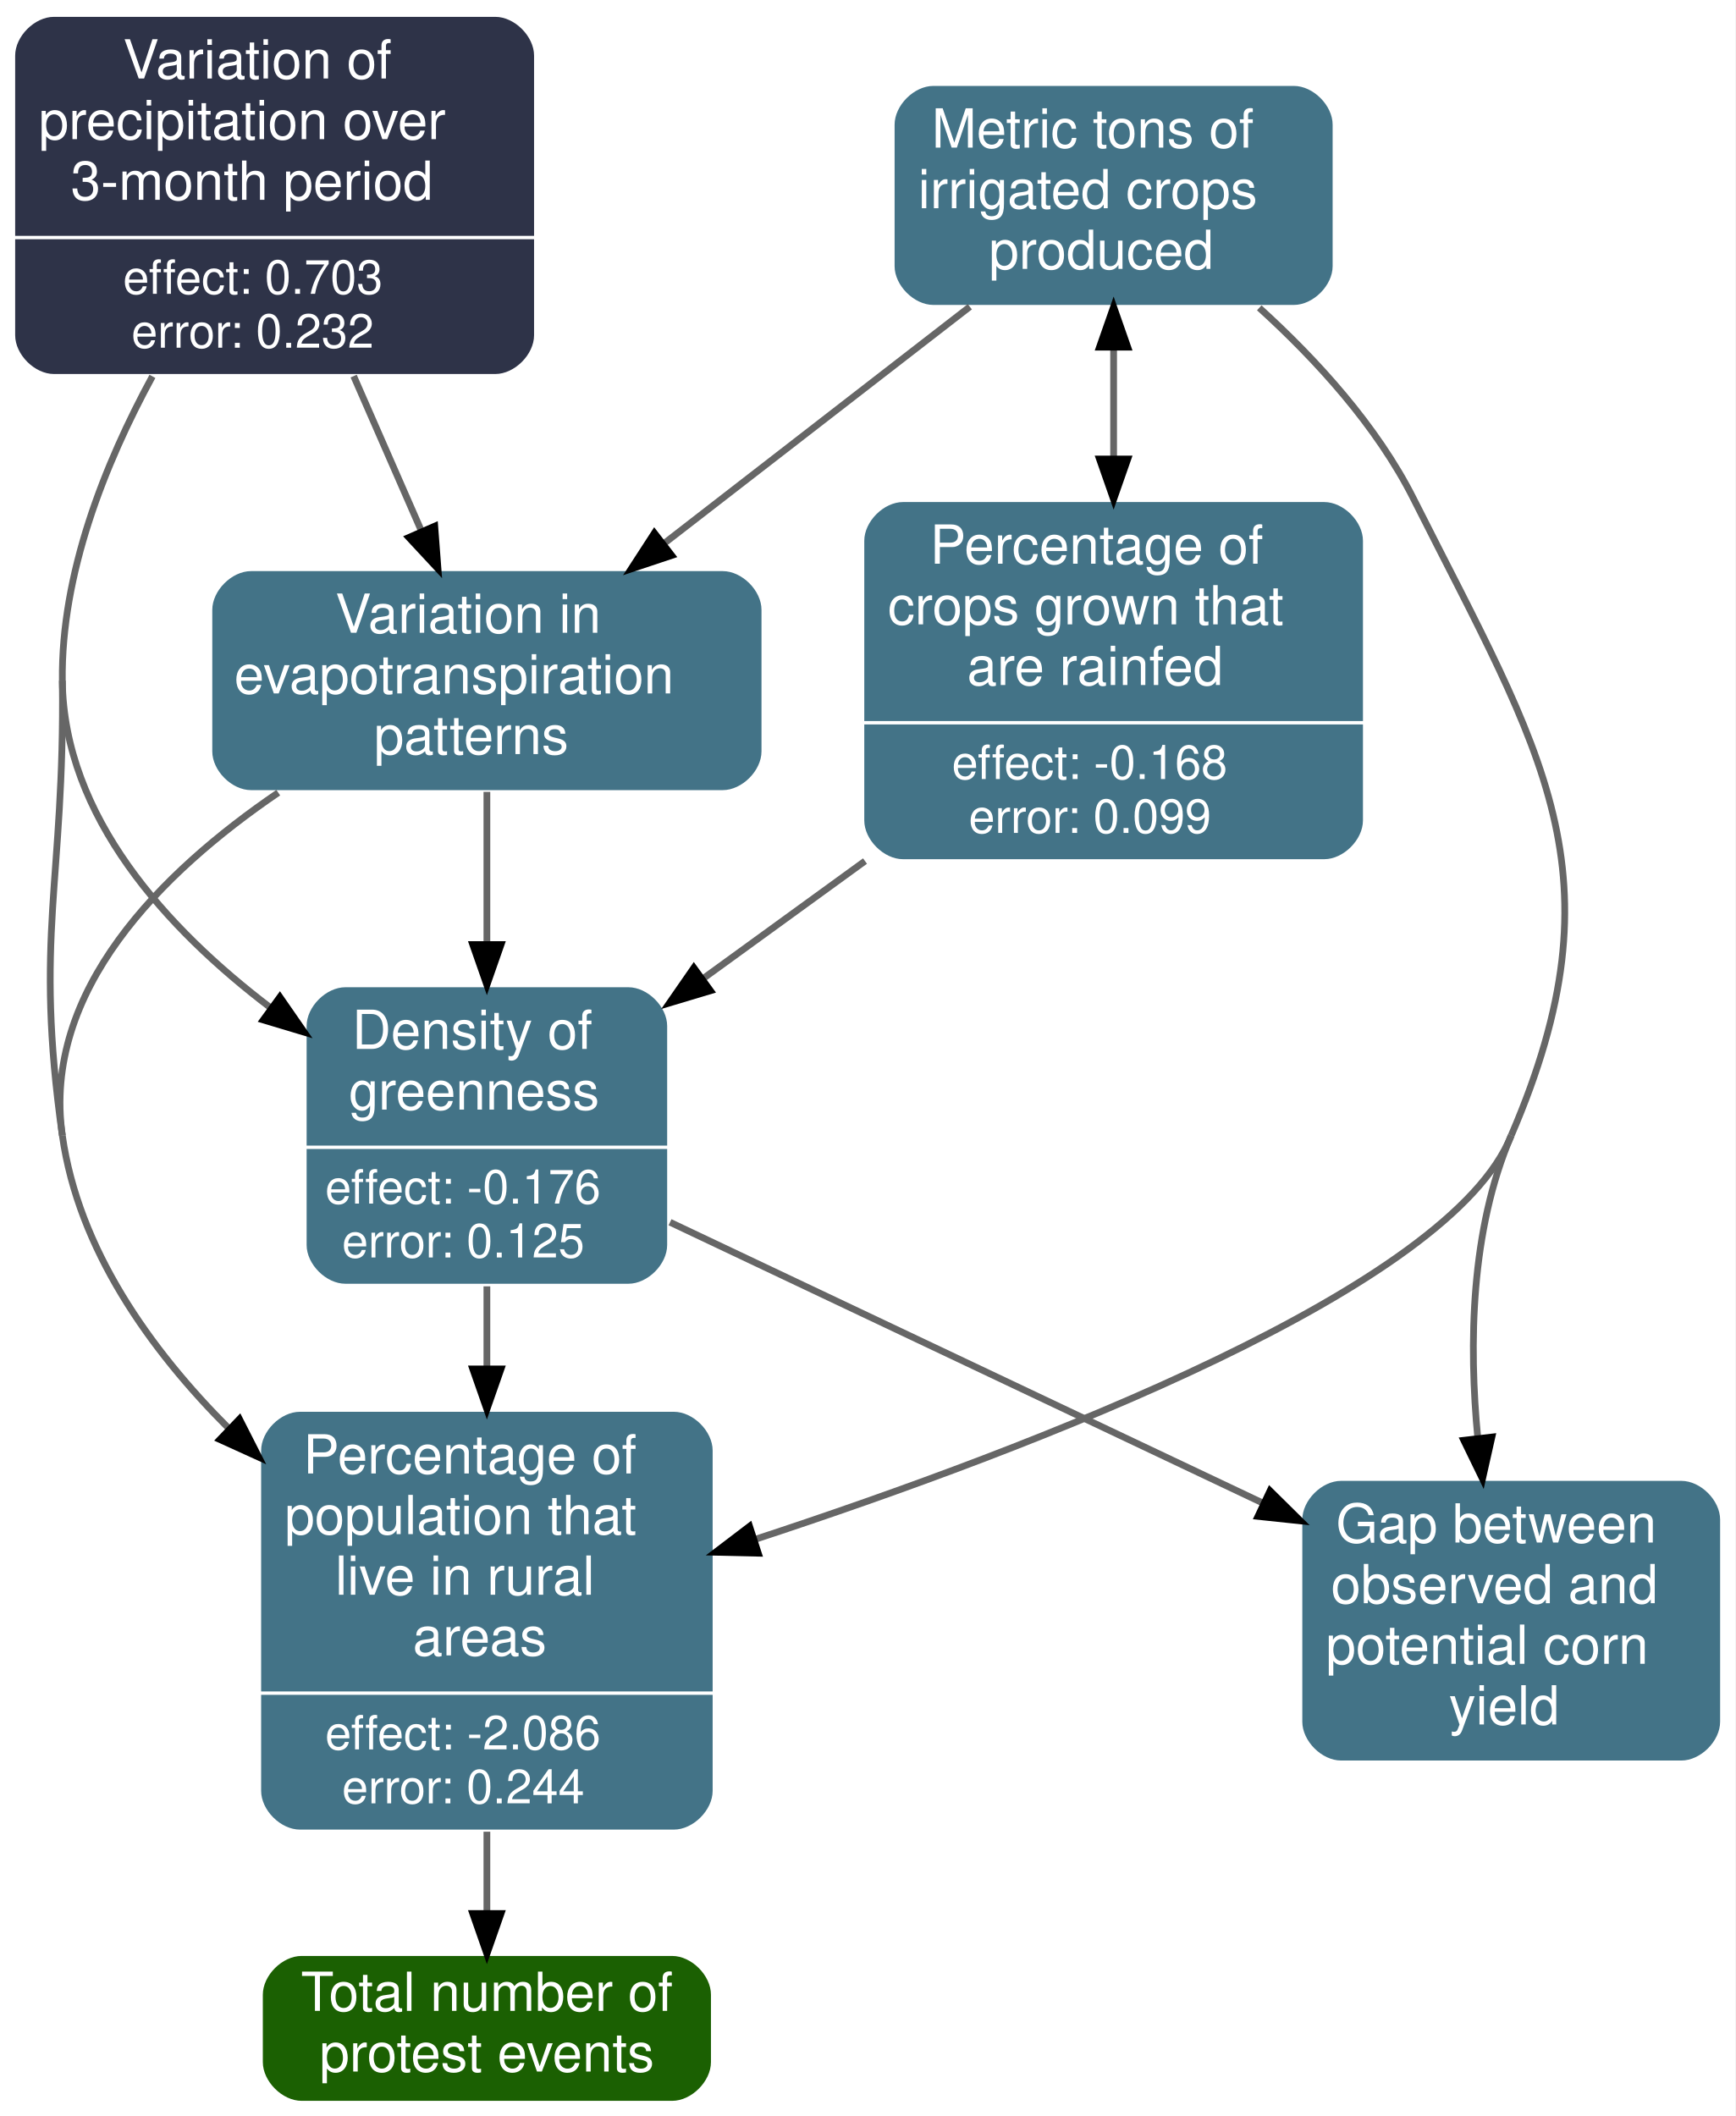
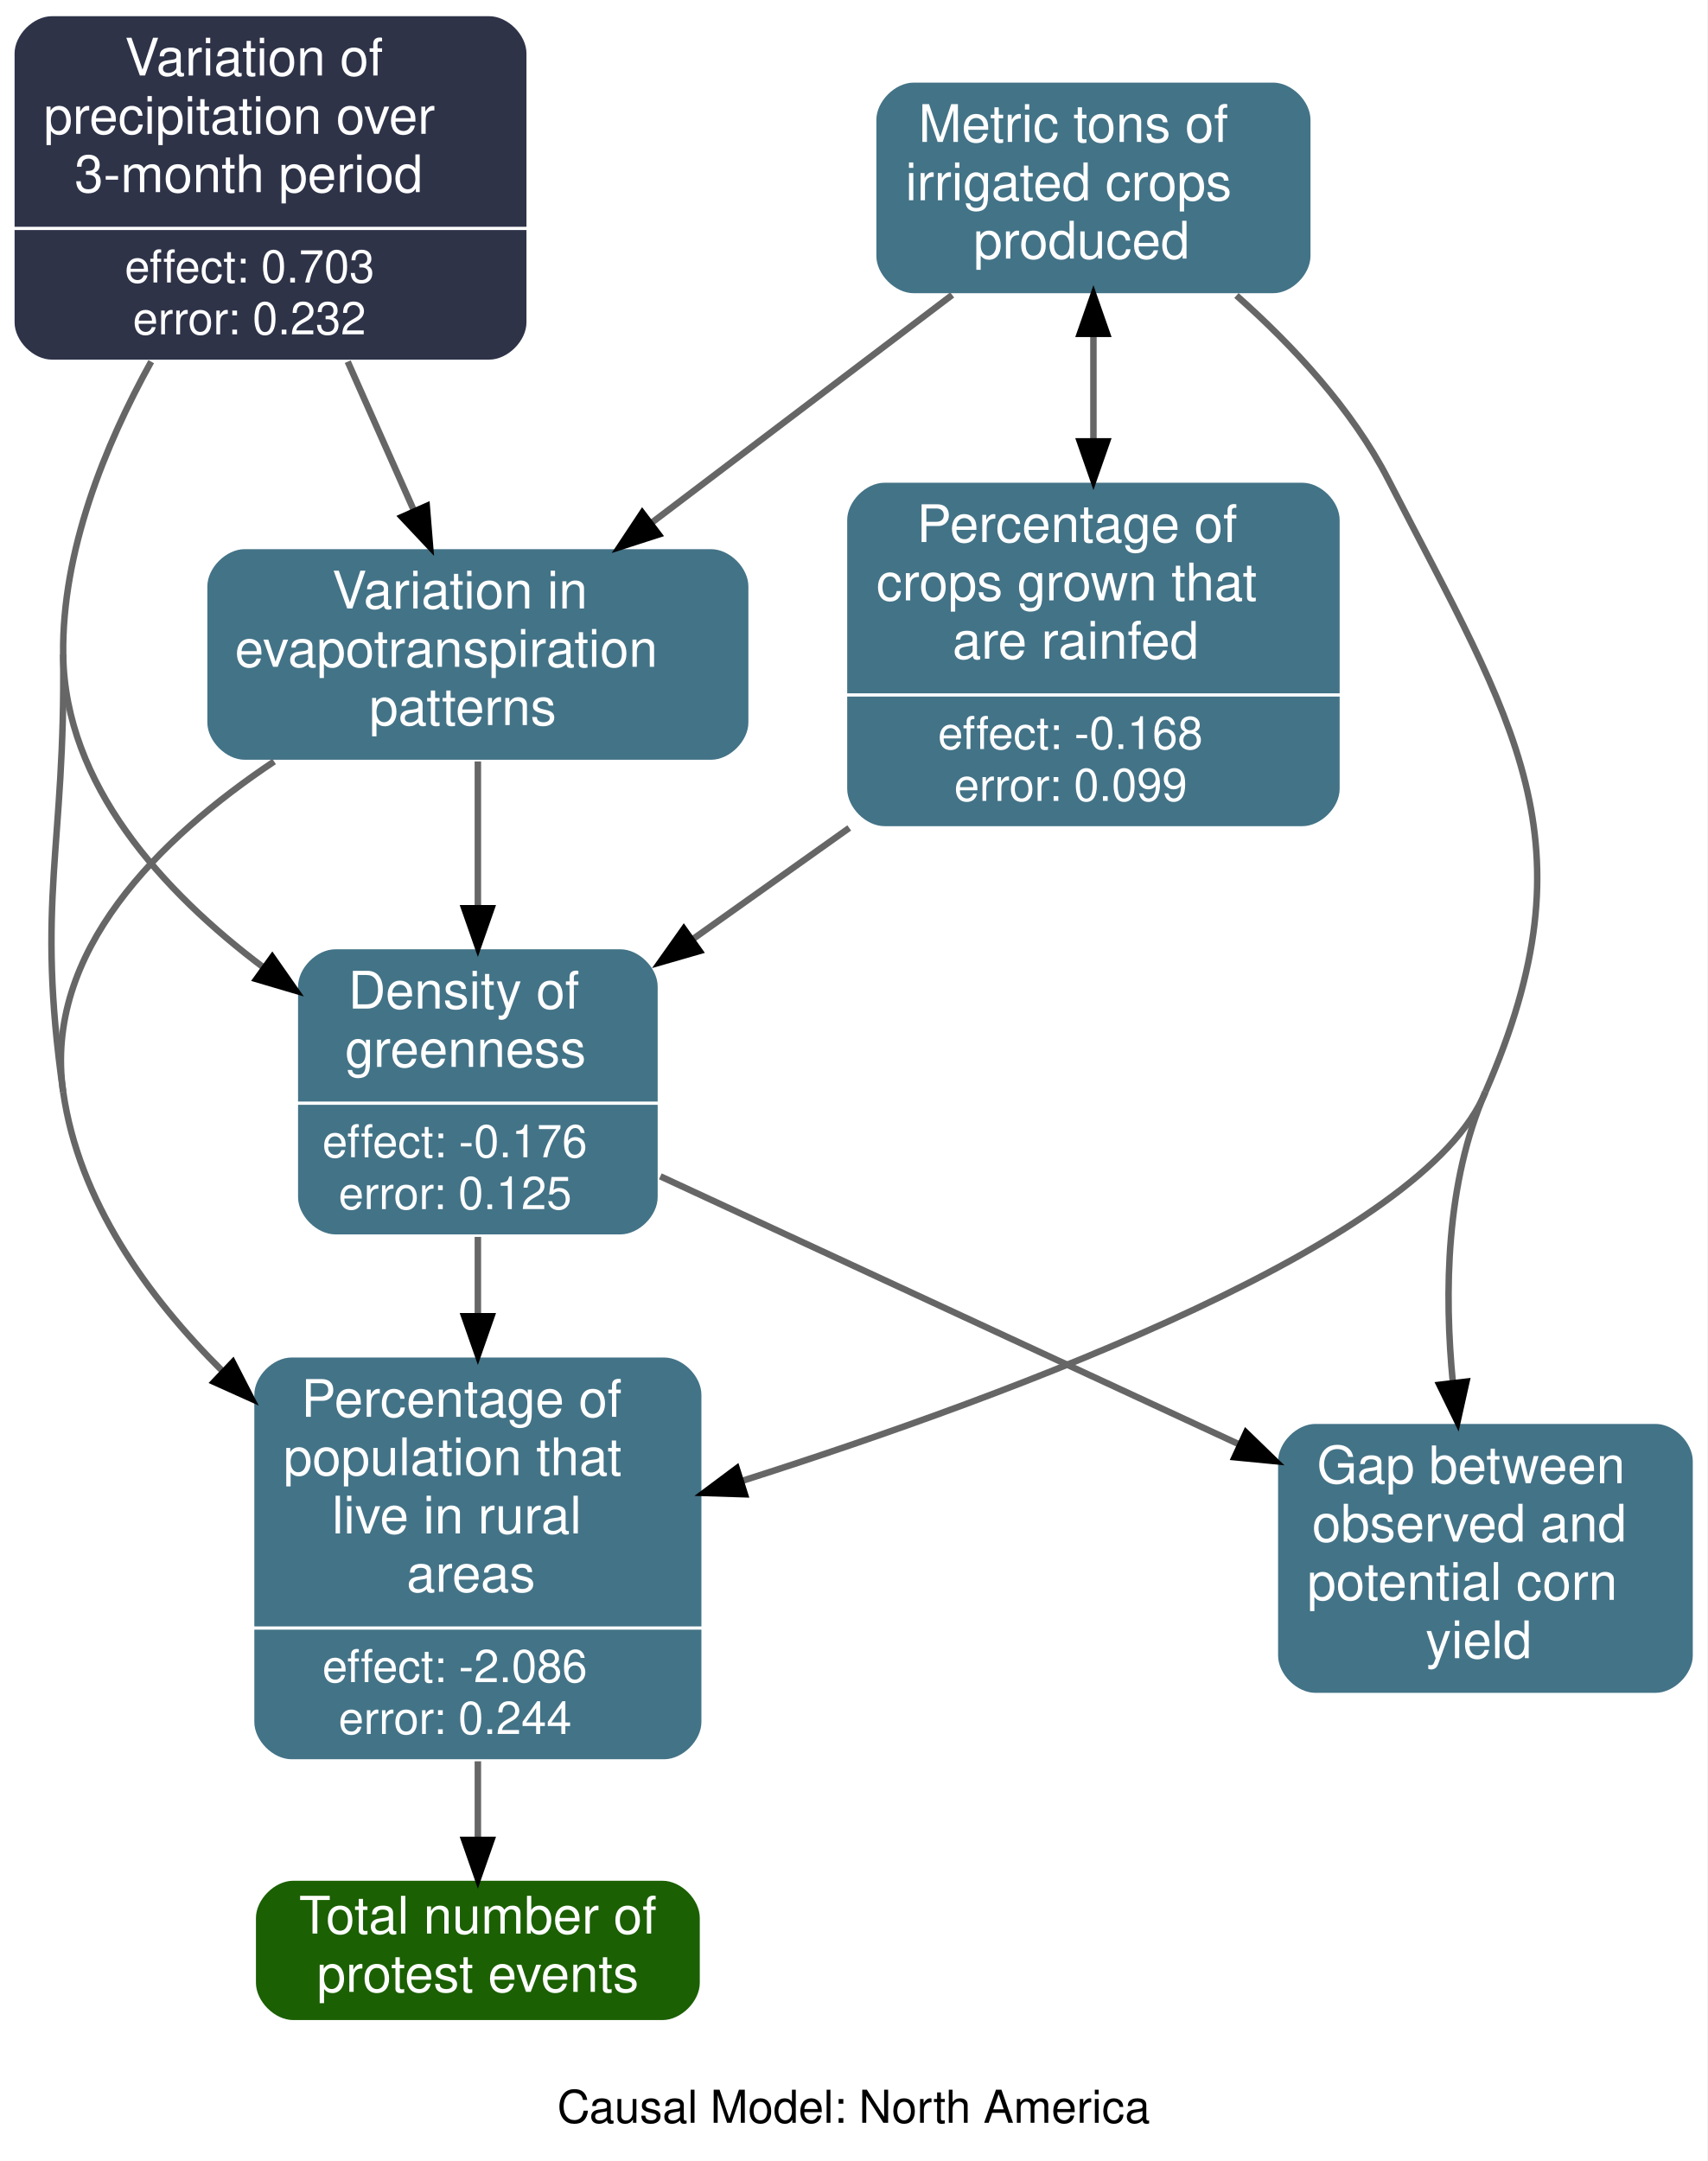
- <svg xmlns="http://www.w3.org/2000/svg" width="" height="" viewBox="0.00 0.00 515.00 628.00" preserveAspectRatio="xMinYMin">
-   <g id="graph0" class="graph" transform="scale(1 1) rotate(0) translate(4 624)">
-     <polygon fill="#ffffff" stroke="transparent" points="-4,4 -4,-624 511,-624 511,4 -4,4" />
+ <svg xmlns="http://www.w3.org/2000/svg" width="" height="" viewBox="0.00 0.00 527.00 667.00" preserveAspectRatio="xMinYMin">
+   <g id="graph0" class="graph" transform="scale(1 1) rotate(0) translate(4 663)">
+     <polygon fill="#ffffff" stroke="transparent" points="-4,4 -4,-663 523,-663 523,4 -4,4" />
+     <text text-anchor="middle" x="259.5" y="-7.8" font-family="Helvetica, Arial, sans-serif" font-size="14.00" fill="#000000">Causal Model: North America</text>
    <g id="node1" class="node rankB">
-       <path fill="none" stroke="#000000" d="M85,-80.5C85,-80.5 196,-80.5 196,-80.5 202,-80.5 208,-86.5 208,-92.5 208,-92.5 208,-193.5 208,-193.5 208,-199.5 202,-205.5 196,-205.5 196,-205.5 85,-205.5 85,-205.5 79,-205.5 73,-199.5 73,-193.5 73,-193.5 73,-92.5 73,-92.5 73,-86.5 79,-80.5 85,-80.5" />
-       <text text-anchor="start" x="86" y="-186.7" font-family="Helvetica, Arial, sans-serif" font-size="16.00" fill="#000000">Percentage of</text>
-       <text text-anchor="start" x="80.5" y="-168.7" font-family="Helvetica, Arial, sans-serif" font-size="16.00" fill="#000000">population that</text>
-       <text text-anchor="start" x="95.5" y="-150.7" font-family="Helvetica, Arial, sans-serif" font-size="16.00" fill="#000000">live in rural</text>
-       <text text-anchor="start" x="118.5" y="-132.7" font-family="Helvetica, Arial, sans-serif" font-size="16.00" fill="#000000">areas</text>
-       <polyline fill="none" stroke="#000000" points="73,-121.5 208,-121.5 " />
-       <text text-anchor="start" x="92.5" y="-104.8" font-family="Helvetica, Arial, sans-serif" font-size="14.00" fill="#000000">effect: -2.086</text>
-       <text text-anchor="start" x="97.5" y="-88.8" font-family="Helvetica, Arial, sans-serif" font-size="14.00" fill="#000000">error: 0.244</text>
+       <path fill="none" stroke="#000000" d="M86,-119.5C86,-119.5 201,-119.5 201,-119.5 207,-119.5 213,-125.5 213,-131.5 213,-131.5 213,-232.5 213,-232.5 213,-238.5 207,-244.5 201,-244.5 201,-244.5 86,-244.5 86,-244.5 80,-244.5 74,-238.5 74,-232.5 74,-232.5 74,-131.5 74,-131.5 74,-125.5 80,-119.5 86,-119.5" />
+       <text text-anchor="start" x="89" y="-225.7" font-family="Helvetica, Arial, sans-serif" font-size="16.00" fill="#000000">Percentage of</text>
+       <text text-anchor="start" x="83.5" y="-207.7" font-family="Helvetica, Arial, sans-serif" font-size="16.00" fill="#000000">population that</text>
+       <text text-anchor="start" x="98.5" y="-189.7" font-family="Helvetica, Arial, sans-serif" font-size="16.00" fill="#000000">live in rural</text>
+       <text text-anchor="start" x="121.5" y="-171.7" font-family="Helvetica, Arial, sans-serif" font-size="16.00" fill="#000000">areas</text>
+       <polyline fill="none" stroke="#000000" points="74,-160.5 213,-160.5 " />
+       <text text-anchor="start" x="95.5" y="-143.8" font-family="Helvetica, Arial, sans-serif" font-size="14.00" fill="#000000">effect: -2.086</text>
+       <text text-anchor="start" x="100.5" y="-127.8" font-family="Helvetica, Arial, sans-serif" font-size="14.00" fill="#000000">error: 0.244</text>
    </g>
    <g id="node8" class="node rankC">
-       <path fill="none" stroke="#000000" d="M195.5,-44C195.5,-44 85.5,-44 85.5,-44 79.5,-44 73.5,-38 73.5,-32 73.5,-32 73.5,-12 73.5,-12 73.5,-6 79.5,0 85.5,0 85.5,0 195.5,0 195.5,0 201.5,0 207.5,-6 207.5,-12 207.5,-12 207.5,-32 207.5,-32 207.5,-38 201.5,-44 195.5,-44" />
-       <text text-anchor="middle" x="140.5" y="-27.2" font-family="Helvetica, Arial, sans-serif" font-size="16.00" fill="#000000">Total number of</text>
-       <text text-anchor="middle" x="140.5" y="-9.2" font-family="Helvetica, Arial, sans-serif" font-size="16.00" fill="#000000">protest events</text>
+       <path fill="none" stroke="#000000" d="M200.5,-83C200.5,-83 86.5,-83 86.5,-83 80.5,-83 74.5,-77 74.5,-71 74.5,-71 74.5,-51 74.5,-51 74.5,-45 80.5,-39 86.5,-39 86.5,-39 200.5,-39 200.5,-39 206.5,-39 212.5,-45 212.5,-51 212.5,-51 212.5,-71 212.5,-71 212.5,-77 206.5,-83 200.5,-83" />
+       <text text-anchor="middle" x="143.5" y="-66.2" font-family="Helvetica, Arial, sans-serif" font-size="16.00" fill="#000000">Total number of</text>
+       <text text-anchor="middle" x="143.5" y="-48.2" font-family="Helvetica, Arial, sans-serif" font-size="16.00" fill="#000000">protest events</text>
    </g>
    <g id="edge1" class="edge">
-       <path fill="none" stroke="#000000" stroke-width="2" d="M140.5,-80.373C140.5,-72.025 140.5,-63.73 140.5,-56.126" />
-       <polygon fill="#000000" stroke="#000000" stroke-width="2" points="144.7,-56.094 140.5,-44.094 136.3,-56.094 144.7,-56.094" />
+       <path fill="none" stroke="#000000" stroke-width="2" d="M143.5,-119.373C143.5,-111.025 143.5,-102.73 143.5,-95.126" />
+       <polygon fill="#000000" stroke="#000000" stroke-width="2" points="147.7,-95.094 143.5,-83.094 139.3,-95.094 147.7,-95.094" />
    </g>
    <g id="node2" class="node rankB">
-       <path fill="none" stroke="#000000" d="M70.5,-389C70.5,-389 210.5,-389 210.5,-389 216.5,-389 222.5,-395 222.5,-401 222.5,-401 222.5,-443 222.5,-443 222.5,-449 216.5,-455 210.5,-455 210.5,-455 70.5,-455 70.5,-455 64.5,-455 58.5,-449 58.5,-443 58.5,-443 58.5,-401 58.5,-401 58.5,-395 64.5,-389 70.5,-389" />
-       <text text-anchor="start" x="95.5" y="-436.2" font-family="Helvetica, Arial, sans-serif" font-size="16.00" fill="#000000">Variation in</text>
-       <text text-anchor="start" x="65.5" y="-418.2" font-family="Helvetica, Arial, sans-serif" font-size="16.00" fill="#000000">evapotranspiration</text>
-       <text text-anchor="start" x="107" y="-400.2" font-family="Helvetica, Arial, sans-serif" font-size="16.00" fill="#000000">patterns</text>
+       <path fill="none" stroke="#000000" d="M71.5,-428C71.5,-428 215.5,-428 215.5,-428 221.5,-428 227.5,-434 227.5,-440 227.5,-440 227.5,-482 227.5,-482 227.5,-488 221.5,-494 215.5,-494 215.5,-494 71.5,-494 71.5,-494 65.5,-494 59.5,-488 59.5,-482 59.5,-482 59.5,-440 59.5,-440 59.5,-434 65.5,-428 71.5,-428" />
+       <text text-anchor="start" x="98.5" y="-475.2" font-family="Helvetica, Arial, sans-serif" font-size="16.00" fill="#000000">Variation in</text>
+       <text text-anchor="start" x="68.5" y="-457.2" font-family="Helvetica, Arial, sans-serif" font-size="16.00" fill="#000000">evapotranspiration</text>
+       <text text-anchor="start" x="110" y="-439.2" font-family="Helvetica, Arial, sans-serif" font-size="16.00" fill="#000000">patterns</text>
    </g>
    <g id="edge2" class="edge">
-       <path fill="none" stroke="#000000" stroke-width="2" d="M78.583,-388.751C43.786,-365.05 8.413,-329.851 14.5,-287" />
+       <path fill="none" stroke="#000000" stroke-width="2" d="M80.61,-427.96C45.264,-404.345 9.33,-369.163 15.5,-326" />
    </g>
    <g id="node3" class="node rankB">
-       <path fill="none" stroke="#000000" d="M98.5,-242.5C98.5,-242.5 182.5,-242.5 182.5,-242.5 188.5,-242.5 194.5,-248.5 194.5,-254.5 194.5,-254.5 194.5,-319.5 194.5,-319.5 194.5,-325.5 188.5,-331.5 182.5,-331.5 182.5,-331.5 98.5,-331.5 98.5,-331.5 92.5,-331.5 86.5,-325.5 86.5,-319.5 86.5,-319.5 86.5,-254.5 86.5,-254.5 86.5,-248.5 92.5,-242.5 98.5,-242.5" />
-       <text text-anchor="start" x="100.5" y="-312.7" font-family="Helvetica, Arial, sans-serif" font-size="16.00" fill="#000000">Density of</text>
-       <text text-anchor="start" x="99.5" y="-294.7" font-family="Helvetica, Arial, sans-serif" font-size="16.00" fill="#000000">greenness</text>
-       <polyline fill="none" stroke="#000000" points="86.5,-283.5 194.5,-283.5 " />
-       <text text-anchor="start" x="92.5" y="-266.8" font-family="Helvetica, Arial, sans-serif" font-size="14.00" fill="#000000">effect: -0.176</text>
-       <text text-anchor="start" x="97.5" y="-250.8" font-family="Helvetica, Arial, sans-serif" font-size="14.00" fill="#000000">error: 0.125</text>
+       <path fill="none" stroke="#000000" d="M99.5,-281.5C99.5,-281.5 187.5,-281.5 187.5,-281.5 193.5,-281.5 199.5,-287.5 199.5,-293.5 199.5,-293.5 199.5,-358.5 199.5,-358.5 199.5,-364.5 193.5,-370.5 187.5,-370.5 187.5,-370.5 99.5,-370.5 99.5,-370.5 93.5,-370.5 87.5,-364.5 87.5,-358.5 87.5,-358.5 87.5,-293.5 87.5,-293.5 87.5,-287.5 93.5,-281.5 99.5,-281.5" />
+       <text text-anchor="start" x="103.5" y="-351.7" font-family="Helvetica, Arial, sans-serif" font-size="16.00" fill="#000000">Density of</text>
+       <text text-anchor="start" x="102.5" y="-333.7" font-family="Helvetica, Arial, sans-serif" font-size="16.00" fill="#000000">greenness</text>
+       <polyline fill="none" stroke="#000000" points="87.5,-322.5 199.5,-322.5 " />
+       <text text-anchor="start" x="95.5" y="-305.8" font-family="Helvetica, Arial, sans-serif" font-size="14.00" fill="#000000">effect: -0.176</text>
+       <text text-anchor="start" x="100.5" y="-289.8" font-family="Helvetica, Arial, sans-serif" font-size="14.00" fill="#000000">error: 0.125</text>
    </g>
    <g id="edge3" class="edge">
-       <path fill="none" stroke="#000000" stroke-width="2" d="M140.5,-388.975C140.5,-375.363 140.5,-359.194 140.5,-343.788" />
-       <polygon fill="#000000" stroke="#000000" stroke-width="2" points="144.7,-343.661 140.5,-331.661 136.3,-343.661 144.7,-343.661" />
+       <path fill="none" stroke="#000000" stroke-width="2" d="M143.5,-427.975C143.5,-414.363 143.5,-398.194 143.5,-382.788" />
+       <polygon fill="#000000" stroke="#000000" stroke-width="2" points="147.7,-382.661 143.5,-370.661 139.3,-382.661 147.7,-382.661" />
    </g>
    <g id="edge4" class="edge">
-       <path fill="none" stroke="#000000" stroke-width="2" d="M140.5,-242.227C140.5,-234.461 140.5,-226.199 140.5,-217.886" />
-       <polygon fill="#000000" stroke="#000000" stroke-width="2" points="144.7,-217.722 140.5,-205.722 136.3,-217.722 144.7,-217.722" />
+       <path fill="none" stroke="#000000" stroke-width="2" d="M143.5,-281.227C143.5,-273.461 143.5,-265.199 143.5,-256.886" />
+       <polygon fill="#000000" stroke="#000000" stroke-width="2" points="147.7,-256.722 143.5,-244.722 139.3,-256.722 147.7,-256.722" />
    </g>
    <g id="node7" class="node rankB">
-       <path fill="none" stroke="#000000" d="M394,-101C394,-101 495,-101 495,-101 501,-101 507,-107 507,-113 507,-113 507,-173 507,-173 507,-179 501,-185 495,-185 495,-185 394,-185 394,-185 388,-185 382,-179 382,-173 382,-173 382,-113 382,-113 382,-107 388,-101 394,-101" />
-       <text text-anchor="start" x="392.5" y="-166.2" font-family="Helvetica, Arial, sans-serif" font-size="16.00" fill="#000000">Gap between</text>
-       <text text-anchor="start" x="391" y="-148.2" font-family="Helvetica, Arial, sans-serif" font-size="16.00" fill="#000000">observed and</text>
-       <text text-anchor="start" x="389.5" y="-130.2" font-family="Helvetica, Arial, sans-serif" font-size="16.00" fill="#000000">potential corn</text>
-       <text text-anchor="start" x="426" y="-112.2" font-family="Helvetica, Arial, sans-serif" font-size="16.00" fill="#000000">yield</text>
+       <path fill="none" stroke="#000000" d="M402,-140C402,-140 507,-140 507,-140 513,-140 519,-146 519,-152 519,-152 519,-212 519,-212 519,-218 513,-224 507,-224 507,-224 402,-224 402,-224 396,-224 390,-218 390,-212 390,-212 390,-152 390,-152 390,-146 396,-140 402,-140" />
+       <text text-anchor="start" x="402.5" y="-205.2" font-family="Helvetica, Arial, sans-serif" font-size="16.00" fill="#000000">Gap between</text>
+       <text text-anchor="start" x="401" y="-187.2" font-family="Helvetica, Arial, sans-serif" font-size="16.00" fill="#000000">observed and</text>
+       <text text-anchor="start" x="399.5" y="-169.2" font-family="Helvetica, Arial, sans-serif" font-size="16.00" fill="#000000">potential corn</text>
+       <text text-anchor="start" x="436" y="-151.2" font-family="Helvetica, Arial, sans-serif" font-size="16.00" fill="#000000">yield</text>
    </g>
    <g id="edge5" class="edge">
-       <path fill="none" stroke="#000000" stroke-width="2" d="M194.849,-261.256C243.98,-237.983 316.716,-203.529 371.02,-177.806" />
-       <polygon fill="#000000" stroke="#000000" stroke-width="2" points="372.921,-181.554 381.967,-172.621 369.325,-173.962 372.921,-181.554" />
+       <path fill="none" stroke="#000000" stroke-width="2" d="M199.82,-299.923C249.849,-276.758 323.384,-242.709 378.593,-217.147" />
+       <polygon fill="#000000" stroke="#000000" stroke-width="2" points="380.605,-220.844 389.729,-211.99 377.075,-213.221 380.605,-220.844" />
    </g>
    <g id="node4" class="node rankA">
-       <path fill="none" stroke="#000000" d="M12,-512.5C12,-512.5 143,-512.5 143,-512.5 149,-512.5 155,-518.5 155,-524.5 155,-524.5 155,-607.5 155,-607.5 155,-613.5 149,-619.5 143,-619.5 143,-619.5 12,-619.5 12,-619.5 6,-619.5 0,-613.5 0,-607.5 0,-607.5 0,-524.5 0,-524.5 0,-518.5 6,-512.5 12,-512.5" />
-       <text text-anchor="start" x="32.5" y="-600.7" font-family="Helvetica, Arial, sans-serif" font-size="16.00" fill="#000000">Variation of</text>
-       <text text-anchor="start" x="7.5" y="-582.7" font-family="Helvetica, Arial, sans-serif" font-size="16.00" fill="#000000">precipitation over</text>
-       <text text-anchor="start" x="17" y="-564.7" font-family="Helvetica, Arial, sans-serif" font-size="16.00" fill="#000000">3-month period</text>
-       <polyline fill="none" stroke="#000000" points="0,-553.5 155,-553.5 " />
-       <text text-anchor="start" x="32.5" y="-536.8" font-family="Helvetica, Arial, sans-serif" font-size="14.00" fill="#000000">effect: 0.703</text>
-       <text text-anchor="start" x="35" y="-520.8" font-family="Helvetica, Arial, sans-serif" font-size="14.00" fill="#000000">error: 0.232</text>
+       <path fill="none" stroke="#000000" d="M12,-551.5C12,-551.5 147,-551.5 147,-551.5 153,-551.5 159,-557.5 159,-563.5 159,-563.5 159,-646.5 159,-646.5 159,-652.5 153,-658.5 147,-658.5 147,-658.5 12,-658.5 12,-658.5 6,-658.5 0,-652.5 0,-646.5 0,-646.5 0,-563.5 0,-563.5 0,-557.5 6,-551.5 12,-551.5" />
+       <text text-anchor="start" x="34.5" y="-639.7" font-family="Helvetica, Arial, sans-serif" font-size="16.00" fill="#000000">Variation of</text>
+       <text text-anchor="start" x="9.5" y="-621.7" font-family="Helvetica, Arial, sans-serif" font-size="16.00" fill="#000000">precipitation over</text>
+       <text text-anchor="start" x="19" y="-603.7" font-family="Helvetica, Arial, sans-serif" font-size="16.00" fill="#000000">3-month period</text>
+       <polyline fill="none" stroke="#000000" points="0,-592.5 159,-592.5 " />
+       <text text-anchor="start" x="34.5" y="-575.8" font-family="Helvetica, Arial, sans-serif" font-size="14.00" fill="#000000">effect: 0.703</text>
+       <text text-anchor="start" x="37" y="-559.8" font-family="Helvetica, Arial, sans-serif" font-size="14.00" fill="#000000">error: 0.232</text>
    </g>
    <g id="edge6" class="edge">
-       <path fill="none" stroke="#000000" stroke-width="2" d="M41.239,-512.303C27.016,-486.185 14.117,-453.652 14.5,-422" />
-       <path fill="none" stroke="#000000" stroke-width="2" d="M14.5,-422C15.226,-362.004 6.062,-346.404 14.5,-287" />
-       <path fill="none" stroke="#000000" stroke-width="2" d="M14.5,-287C19.285,-253.314 40.41,-223.533 64.034,-199.924" />
-       <polygon fill="#000000" stroke="#000000" stroke-width="2" points="67.06,-202.841 72.825,-191.51 61.252,-196.773 67.06,-202.841" />
+       <path fill="none" stroke="#000000" stroke-width="2" d="M42.665,-551.376C28.216,-525.274 15.112,-492.733 15.5,-461" />
+       <path fill="none" stroke="#000000" stroke-width="2" d="M15.5,-461C16.234,-401.005 7.01,-385.396 15.5,-326" />
+       <path fill="none" stroke="#000000" stroke-width="2" d="M15.5,-326C20.284,-292.528 41.248,-263.038 64.868,-239.603" />
+       <polygon fill="#000000" stroke="#000000" stroke-width="2" points="67.857,-242.557 73.665,-231.247 62.072,-236.466 67.857,-242.557" />
    </g>
    <g id="edge7" class="edge">
-       <path fill="none" stroke="#000000" stroke-width="2" d="M100.959,-512.38C107.584,-497.237 114.718,-480.931 121.077,-466.395" />
-       <polygon fill="#000000" stroke="#000000" stroke-width="2" points="125.025,-467.849 125.987,-455.172 117.329,-464.483 125.025,-467.849" />
+       <path fill="none" stroke="#000000" stroke-width="2" d="M103.331,-551.38C110.061,-536.237 117.308,-519.931 123.769,-505.395" />
+       <polygon fill="#000000" stroke="#000000" stroke-width="2" points="127.721,-506.844 128.757,-494.172 120.045,-503.432 127.721,-506.844" />
    </g>
    <g id="edge8" class="edge">
-       <path fill="none" stroke="#000000" stroke-width="2" d="M14.5,-422C14.989,-381.647 45.461,-348.338 76.311,-324.902" />
-       <polygon fill="#000000" stroke="#000000" stroke-width="2" points="79.063,-328.094 86.304,-317.644 74.127,-321.298 79.063,-328.094" />
+       <path fill="none" stroke="#000000" stroke-width="2" d="M15.5,-461C15.992,-420.785 46.291,-387.751 77.283,-364.427" />
+       <polygon fill="#000000" stroke="#000000" stroke-width="2" points="80.043,-367.616 87.332,-357.199 75.138,-360.796 80.043,-367.616" />
    </g>
    <g id="node5" class="node rankB">
-       <path fill="none" stroke="#000000" d="M264,-368.5C264,-368.5 389,-368.5 389,-368.5 395,-368.5 401,-374.5 401,-380.5 401,-380.5 401,-463.5 401,-463.5 401,-469.5 395,-475.5 389,-475.5 389,-475.5 264,-475.5 264,-475.5 258,-475.5 252,-469.5 252,-463.5 252,-463.5 252,-380.5 252,-380.5 252,-374.5 258,-368.5 264,-368.5" />
-       <text text-anchor="start" x="272" y="-456.7" font-family="Helvetica, Arial, sans-serif" font-size="16.00" fill="#000000">Percentage of</text>
-       <text text-anchor="start" x="259.5" y="-438.7" font-family="Helvetica, Arial, sans-serif" font-size="16.00" fill="#000000">crops grown that</text>
-       <text text-anchor="start" x="283" y="-420.7" font-family="Helvetica, Arial, sans-serif" font-size="16.00" fill="#000000">are rainfed</text>
-       <polyline fill="none" stroke="#000000" points="252,-409.5 401,-409.5 " />
-       <text text-anchor="start" x="278.5" y="-392.8" font-family="Helvetica, Arial, sans-serif" font-size="14.00" fill="#000000">effect: -0.168</text>
-       <text text-anchor="start" x="283.5" y="-376.8" font-family="Helvetica, Arial, sans-serif" font-size="14.00" fill="#000000">error: 0.099</text>
+       <path fill="none" stroke="#000000" d="M269,-407.5C269,-407.5 398,-407.5 398,-407.5 404,-407.5 410,-413.5 410,-419.5 410,-419.5 410,-502.5 410,-502.5 410,-508.5 404,-514.5 398,-514.5 398,-514.5 269,-514.5 269,-514.5 263,-514.5 257,-508.5 257,-502.5 257,-502.5 257,-419.5 257,-419.5 257,-413.5 263,-407.5 269,-407.5" />
+       <text text-anchor="start" x="279" y="-495.7" font-family="Helvetica, Arial, sans-serif" font-size="16.00" fill="#000000">Percentage of</text>
+       <text text-anchor="start" x="266.5" y="-477.7" font-family="Helvetica, Arial, sans-serif" font-size="16.00" fill="#000000">crops grown that</text>
+       <text text-anchor="start" x="290" y="-459.7" font-family="Helvetica, Arial, sans-serif" font-size="16.00" fill="#000000">are rainfed</text>
+       <polyline fill="none" stroke="#000000" points="257,-448.5 410,-448.5 " />
+       <text text-anchor="start" x="285.5" y="-431.8" font-family="Helvetica, Arial, sans-serif" font-size="14.00" fill="#000000">effect: -0.168</text>
+       <text text-anchor="start" x="290.5" y="-415.8" font-family="Helvetica, Arial, sans-serif" font-size="14.00" fill="#000000">error: 0.099</text>
    </g>
    <g id="edge9" class="edge">
-       <path fill="none" stroke="#000000" stroke-width="2" d="M252.721,-368.45C236.829,-356.916 220.155,-344.814 204.665,-333.572" />
-       <polygon fill="#000000" stroke="#000000" stroke-width="2" points="206.856,-329.972 194.677,-326.322 201.922,-336.77 206.856,-329.972" />
+       <path fill="none" stroke="#000000" stroke-width="2" d="M258.134,-407.45C242.156,-396.098 225.403,-384.194 209.792,-373.102" />
+       <polygon fill="#000000" stroke="#000000" stroke-width="2" points="211.932,-369.47 199.717,-365.944 207.066,-376.318 211.932,-369.47" />
    </g>
    <g id="node6" class="node rankB">
-       <path fill="none" stroke="#000000" d="M273,-533C273,-533 380,-533 380,-533 386,-533 392,-539 392,-545 392,-545 392,-587 392,-587 392,-593 386,-599 380,-599 380,-599 273,-599 273,-599 267,-599 261,-593 261,-587 261,-587 261,-545 261,-545 261,-539 267,-533 273,-533" />
-       <text text-anchor="start" x="272.5" y="-580.2" font-family="Helvetica, Arial, sans-serif" font-size="16.00" fill="#000000">Metric tons of</text>
-       <text text-anchor="start" x="268.5" y="-562.2" font-family="Helvetica, Arial, sans-serif" font-size="16.00" fill="#000000">irrigated crops</text>
-       <text text-anchor="start" x="289.5" y="-544.2" font-family="Helvetica, Arial, sans-serif" font-size="16.00" fill="#000000">produced</text>
+       <path fill="none" stroke="#000000" d="M278,-572C278,-572 389,-572 389,-572 395,-572 401,-578 401,-584 401,-584 401,-626 401,-626 401,-632 395,-638 389,-638 389,-638 278,-638 278,-638 272,-638 266,-632 266,-626 266,-626 266,-584 266,-584 266,-578 272,-572 278,-572" />
+       <text text-anchor="start" x="279.5" y="-619.2" font-family="Helvetica, Arial, sans-serif" font-size="16.00" fill="#000000">Metric tons of</text>
+       <text text-anchor="start" x="275.5" y="-601.2" font-family="Helvetica, Arial, sans-serif" font-size="16.00" fill="#000000">irrigated crops</text>
+       <text text-anchor="start" x="296.5" y="-583.2" font-family="Helvetica, Arial, sans-serif" font-size="16.00" fill="#000000">produced</text>
    </g>
    <g id="edge11" class="edge">
-       <path fill="none" stroke="#000000" stroke-width="2" d="M369.726,-532.641C386.679,-517.248 404.638,-497.594 415.5,-476 453.687,-400.08 478.079,-365.068 444.5,-287" />
-       <path fill="none" stroke="#000000" stroke-width="2" d="M444.5,-287C426.654,-241.876 303.871,-194.655 219.913,-167.075" />
-       <polygon fill="#000000" stroke="#000000" stroke-width="2" points="221.049,-163.028 208.339,-163.316 218.454,-171.017 221.049,-163.028" />
+       <path fill="none" stroke="#000000" stroke-width="2" d="M377.644,-571.789C394.969,-556.42 413.34,-536.745 424.5,-515 463.335,-439.332 488.55,-403.938 454.5,-326" />
+       <path fill="none" stroke="#000000" stroke-width="2" d="M454.5,-326C436.064,-280.148 310.607,-233.17 224.78,-205.833" />
+       <polygon fill="#000000" stroke="#000000" stroke-width="2" points="225.917,-201.788 213.21,-202.19 223.394,-209.8 225.917,-201.788" />
    </g>
    <g id="edge12" class="edge">
-       <path fill="none" stroke="#000000" stroke-width="2" d="M283.828,-532.963C256.868,-512.092 221.834,-484.969 193.152,-462.763" />
-       <polygon fill="#000000" stroke="#000000" stroke-width="2" points="195.355,-459.157 183.295,-455.132 190.213,-465.799 195.355,-459.157" />
+       <path fill="none" stroke="#000000" stroke-width="2" d="M289.91,-571.963C262.251,-551 226.271,-523.731 196.901,-501.472" />
+       <polygon fill="#000000" stroke="#000000" stroke-width="2" points="199.316,-498.033 187.216,-494.132 194.242,-504.727 199.316,-498.033" />
    </g>
    <g id="edge13" class="edge">
-       <path fill="none" stroke="#000000" stroke-width="2" d="M326.5,-520.886C326.5,-510.379 326.5,-498.98 326.5,-487.783" />
-       <polygon fill="#000000" stroke="#000000" stroke-width="2" points="322.3,-520.963 326.5,-532.963 330.7,-520.963 322.3,-520.963" />
-       <polygon fill="#000000" stroke="#000000" stroke-width="2" points="330.7,-487.764 326.5,-475.764 322.3,-487.764 330.7,-487.764" />
+       <path fill="none" stroke="#000000" stroke-width="2" d="M333.5,-559.886C333.5,-549.379 333.5,-537.98 333.5,-526.783" />
+       <polygon fill="#000000" stroke="#000000" stroke-width="2" points="329.3,-559.963 333.5,-571.963 337.7,-559.963 329.3,-559.963" />
+       <polygon fill="#000000" stroke="#000000" stroke-width="2" points="337.7,-526.764 333.5,-514.764 329.3,-526.764 337.7,-526.764" />
    </g>
    <g id="edge14" class="edge">
-       <path fill="none" stroke="#000000" stroke-width="2" d="M444.5,-287C432.453,-258.993 431.884,-224.991 434.591,-197.061" />
-       <polygon fill="#000000" stroke="#000000" stroke-width="2" points="438.768,-197.505 435.981,-185.1 430.424,-196.535 438.768,-197.505" />
+       <path fill="none" stroke="#000000" stroke-width="2" d="M454.5,-326C442.294,-298.062 441.718,-264.063 444.46,-236.118" />
+       <polygon fill="#000000" stroke="#000000" stroke-width="2" points="448.637,-236.558 445.869,-224.149 440.295,-235.576 448.637,-236.558" />
    </g>
  </g>
  <style>.node path {
  stroke: #fff;
}
.node text {
  fill: #fff;
}
.node polyline {
  stroke: #fff;
}
.rankA path {
  fill: #2e3348;
}
.rankB path {
  fill: #437387;
}
.rankC path {
  fill: #1b6002;
}
.edge path {
  stroke: #666;
};
</style>
</svg>
